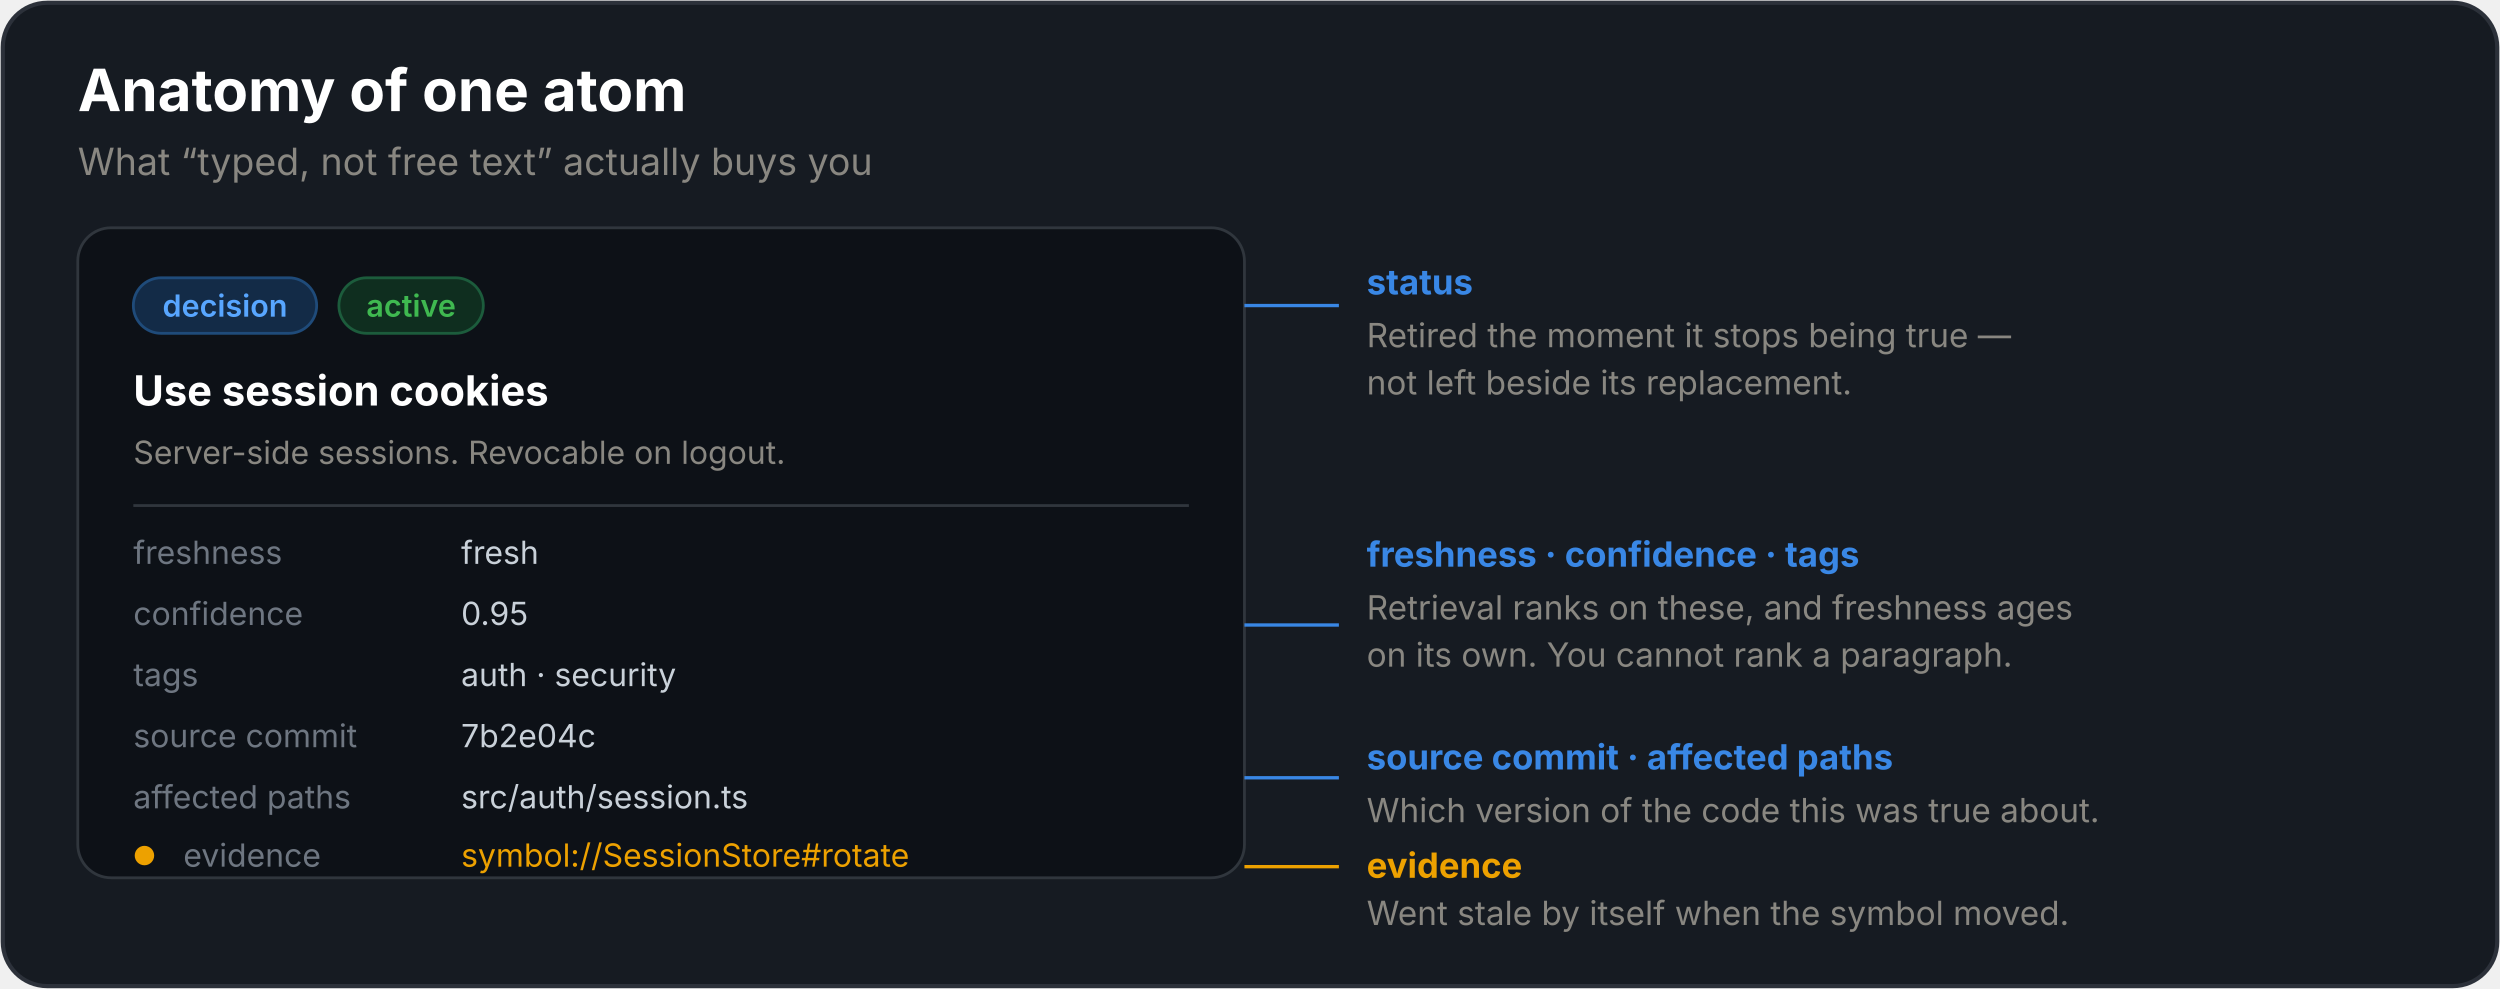
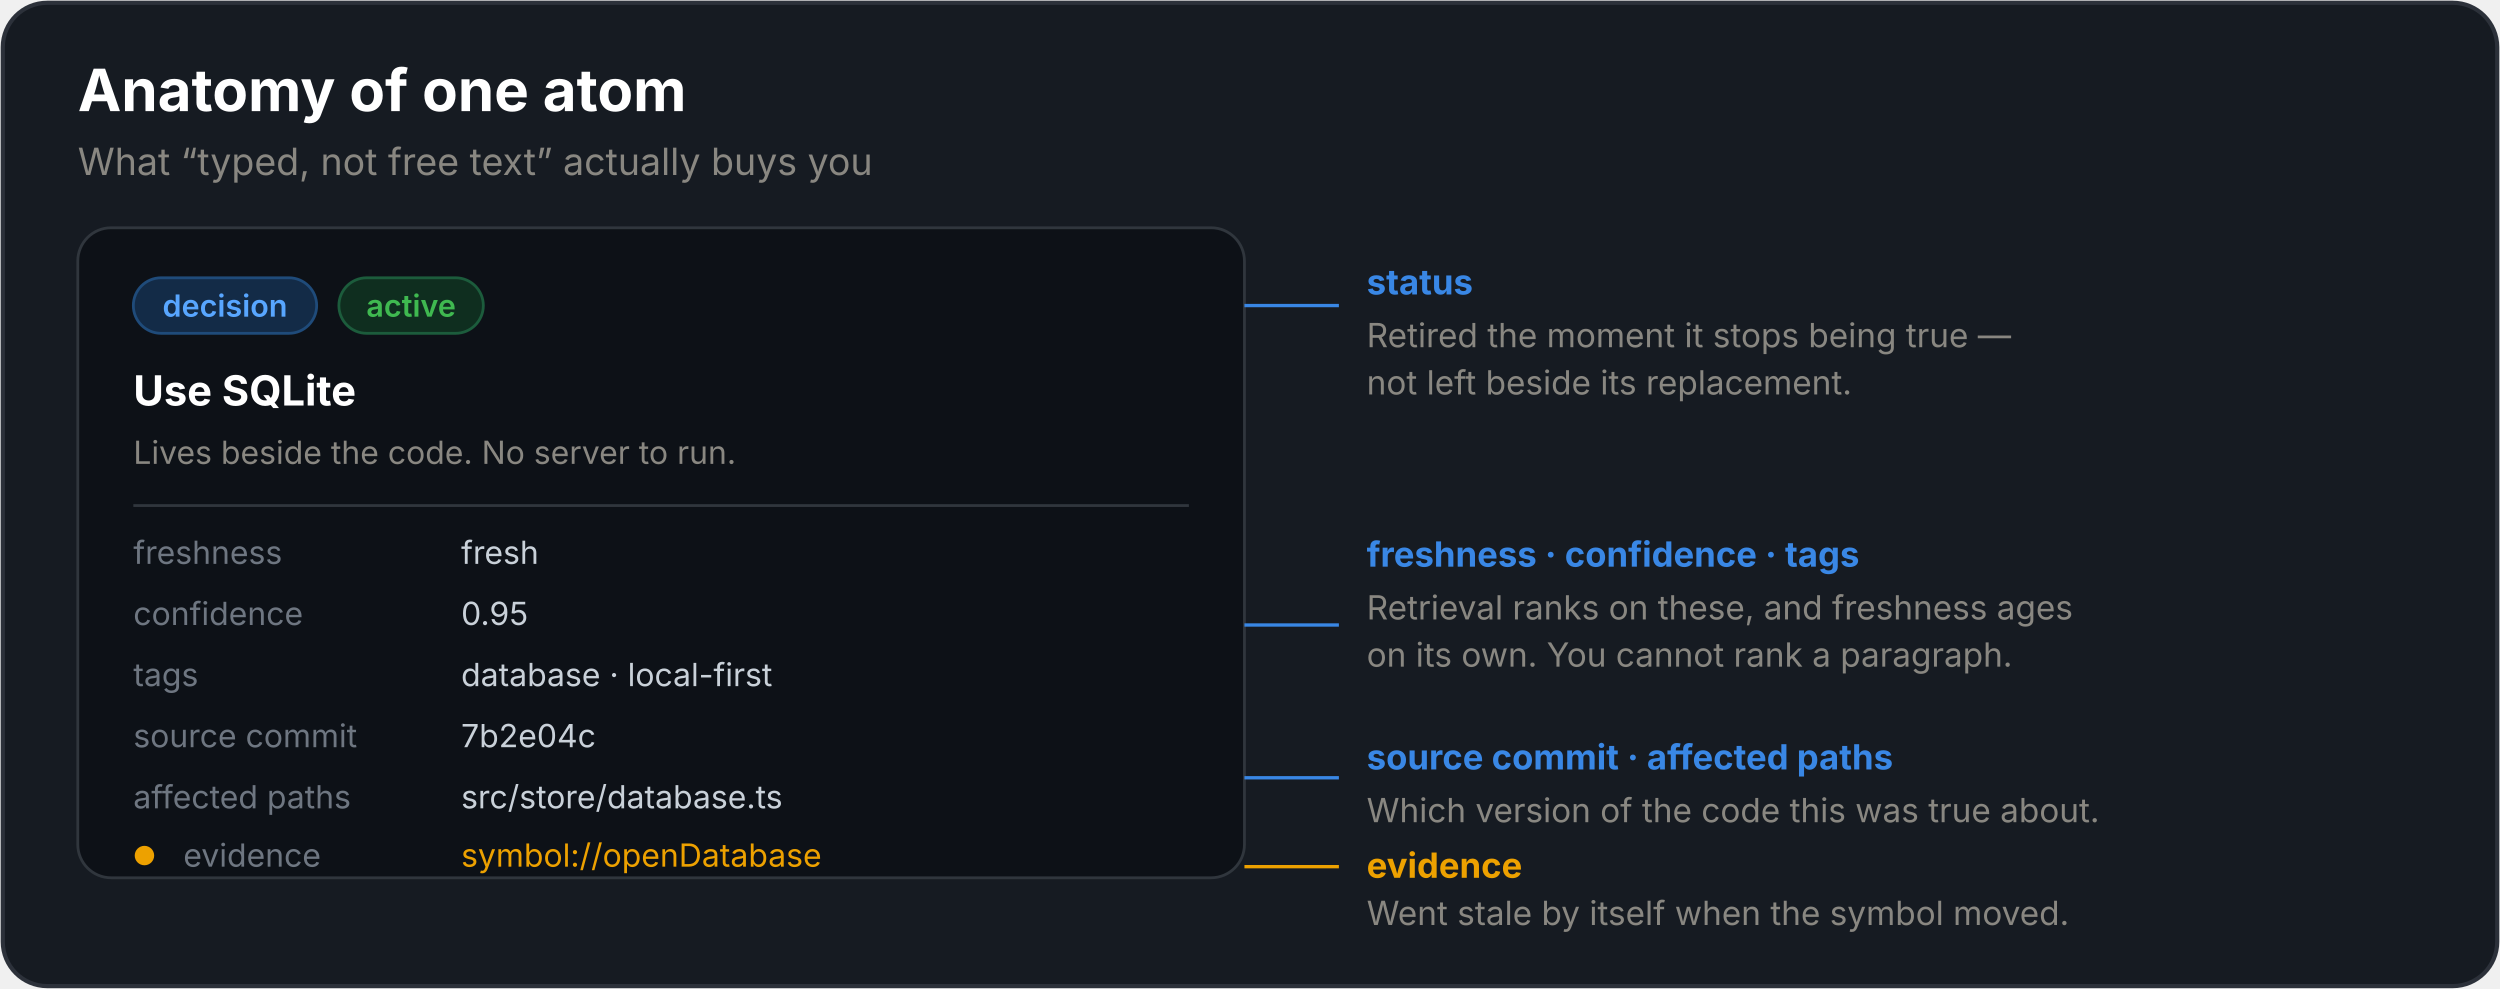
<svg xmlns="http://www.w3.org/2000/svg" width="900" height="356" viewBox="0 0 900 356" fill="none" font-family="system-ui, -apple-system, 'Segoe UI', sans-serif" role="img" aria-label="Anatomy of one decision atom: a category and status pill, title and content, then freshness, confidence, tags, source commit, affected paths, and evidence — with one symbol locator shown gone stale because the code moved">
  <rect x="1" y="1" width="898" height="354" rx="16" fill="#161b22" stroke="#2c313a" stroke-width="1.5" />
  <text x="28" y="40" font-size="21" font-weight="700" fill="#ffffff">Anatomy of one atom</text>
  <text x="28" y="63" font-size="13.5" fill="#898781">What “typed, not free text” actually buys you</text>
  <rect x="28" y="82" width="420" height="234" rx="12" fill="#0d1117" stroke="#30363d" />
  <rect x="48" y="100" width="66" height="20" rx="10" fill="#132b47" stroke="#1f4b7a" />
  <text x="81" y="114" font-size="11" font-weight="600" fill="#58a6ff" text-anchor="middle">decision</text>
  <rect x="122" y="100" width="52" height="20" rx="10" fill="#0f2e1f" stroke="#1c5c3c" />
  <text x="148" y="114" font-size="11" font-weight="600" fill="#3fb950" text-anchor="middle">active</text>
-   <text x="48" y="146" font-size="15" font-weight="700" fill="#ffffff">Use session cookies</text>
-   <text x="48" y="167" font-size="11.5" fill="#898781">Server-side sessions. Revocable on logout.</text>
+   <text x="48" y="146" font-size="15" font-weight="700" fill="#ffffff">Use SQLite</text>
+   <text x="48" y="167" font-size="11.5" fill="#898781">Lives beside the code. No server to run.</text>
  <line x1="48" y1="182" x2="428" y2="182" stroke="#30363d" />
  <text x="48" y="203" font-size="11.5" fill="#6e7681">freshness</text>
  <text x="166" y="203" font-size="11.5" fill="#c9d1d9">fresh</text>
  <text x="48" y="225" font-size="11.5" fill="#6e7681">confidence</text>
  <text x="166" y="225" font-size="11.5" fill="#c9d1d9">0.95</text>
  <text x="48" y="247" font-size="11.5" fill="#6e7681">tags</text>
-   <text x="166" y="247" font-size="11.5" fill="#c9d1d9">auth · security</text>
+   <text x="166" y="247" font-size="11.5" fill="#c9d1d9">database · local-first</text>
  <text x="48" y="269" font-size="11.5" fill="#6e7681">source commit</text>
  <text x="166" y="269" font-size="11.5" fill="#c9d1d9">7b2e04c</text>
  <text x="48" y="291" font-size="11.5" fill="#6e7681">affected paths</text>
-   <text x="166" y="291" font-size="11.5" fill="#c9d1d9">src/auth/session.ts</text>
+   <text x="166" y="291" font-size="11.5" fill="#c9d1d9">src/store/database.ts</text>
  <circle cx="52" cy="308" r="3.5" fill="#eda100" />
  <text x="66" y="312" font-size="11.5" fill="#6e7681">evidence</text>
-   <text x="166" y="312" font-size="11.5" fill="#eda100">symbol://SessionStore#rotate</text>
+   <text x="166" y="312" font-size="11.5" fill="#eda100">symbol://openDatabase</text>
  <path d="M448 110 H482" stroke="#3987e5" stroke-width="1.2" />
  <path d="M448 225 H482" stroke="#3987e5" stroke-width="1.2" />
  <path d="M448 280 H482" stroke="#3987e5" stroke-width="1.2" />
  <path d="M448 312 H482" stroke="#eda100" stroke-width="1.2" />
  <text x="492" y="106" font-size="12.5" font-weight="700" fill="#3987e5">status</text>
  <text x="492" y="125" font-size="12" fill="#898781">Retired the moment it stops being true —</text>
  <text x="492" y="142" font-size="12" fill="#898781">not left beside its replacement.</text>
  <text x="492" y="204" font-size="12.5" font-weight="700" fill="#3987e5">freshness · confidence · tags</text>
  <text x="492" y="223" font-size="12" fill="#898781">Retrieval ranks on these, and freshness ages</text>
  <text x="492" y="240" font-size="12" fill="#898781">on its own. You cannot rank a paragraph.</text>
  <text x="492" y="277" font-size="12.5" font-weight="700" fill="#3987e5">source commit · affected paths</text>
  <text x="492" y="296" font-size="12" fill="#898781">Which version of the code this was true about.</text>
  <text x="492" y="316" font-size="12.5" font-weight="700" fill="#eda100">evidence</text>
  <text x="492" y="333" font-size="12" fill="#898781">Went stale by itself when the symbol moved.</text>
</svg>
